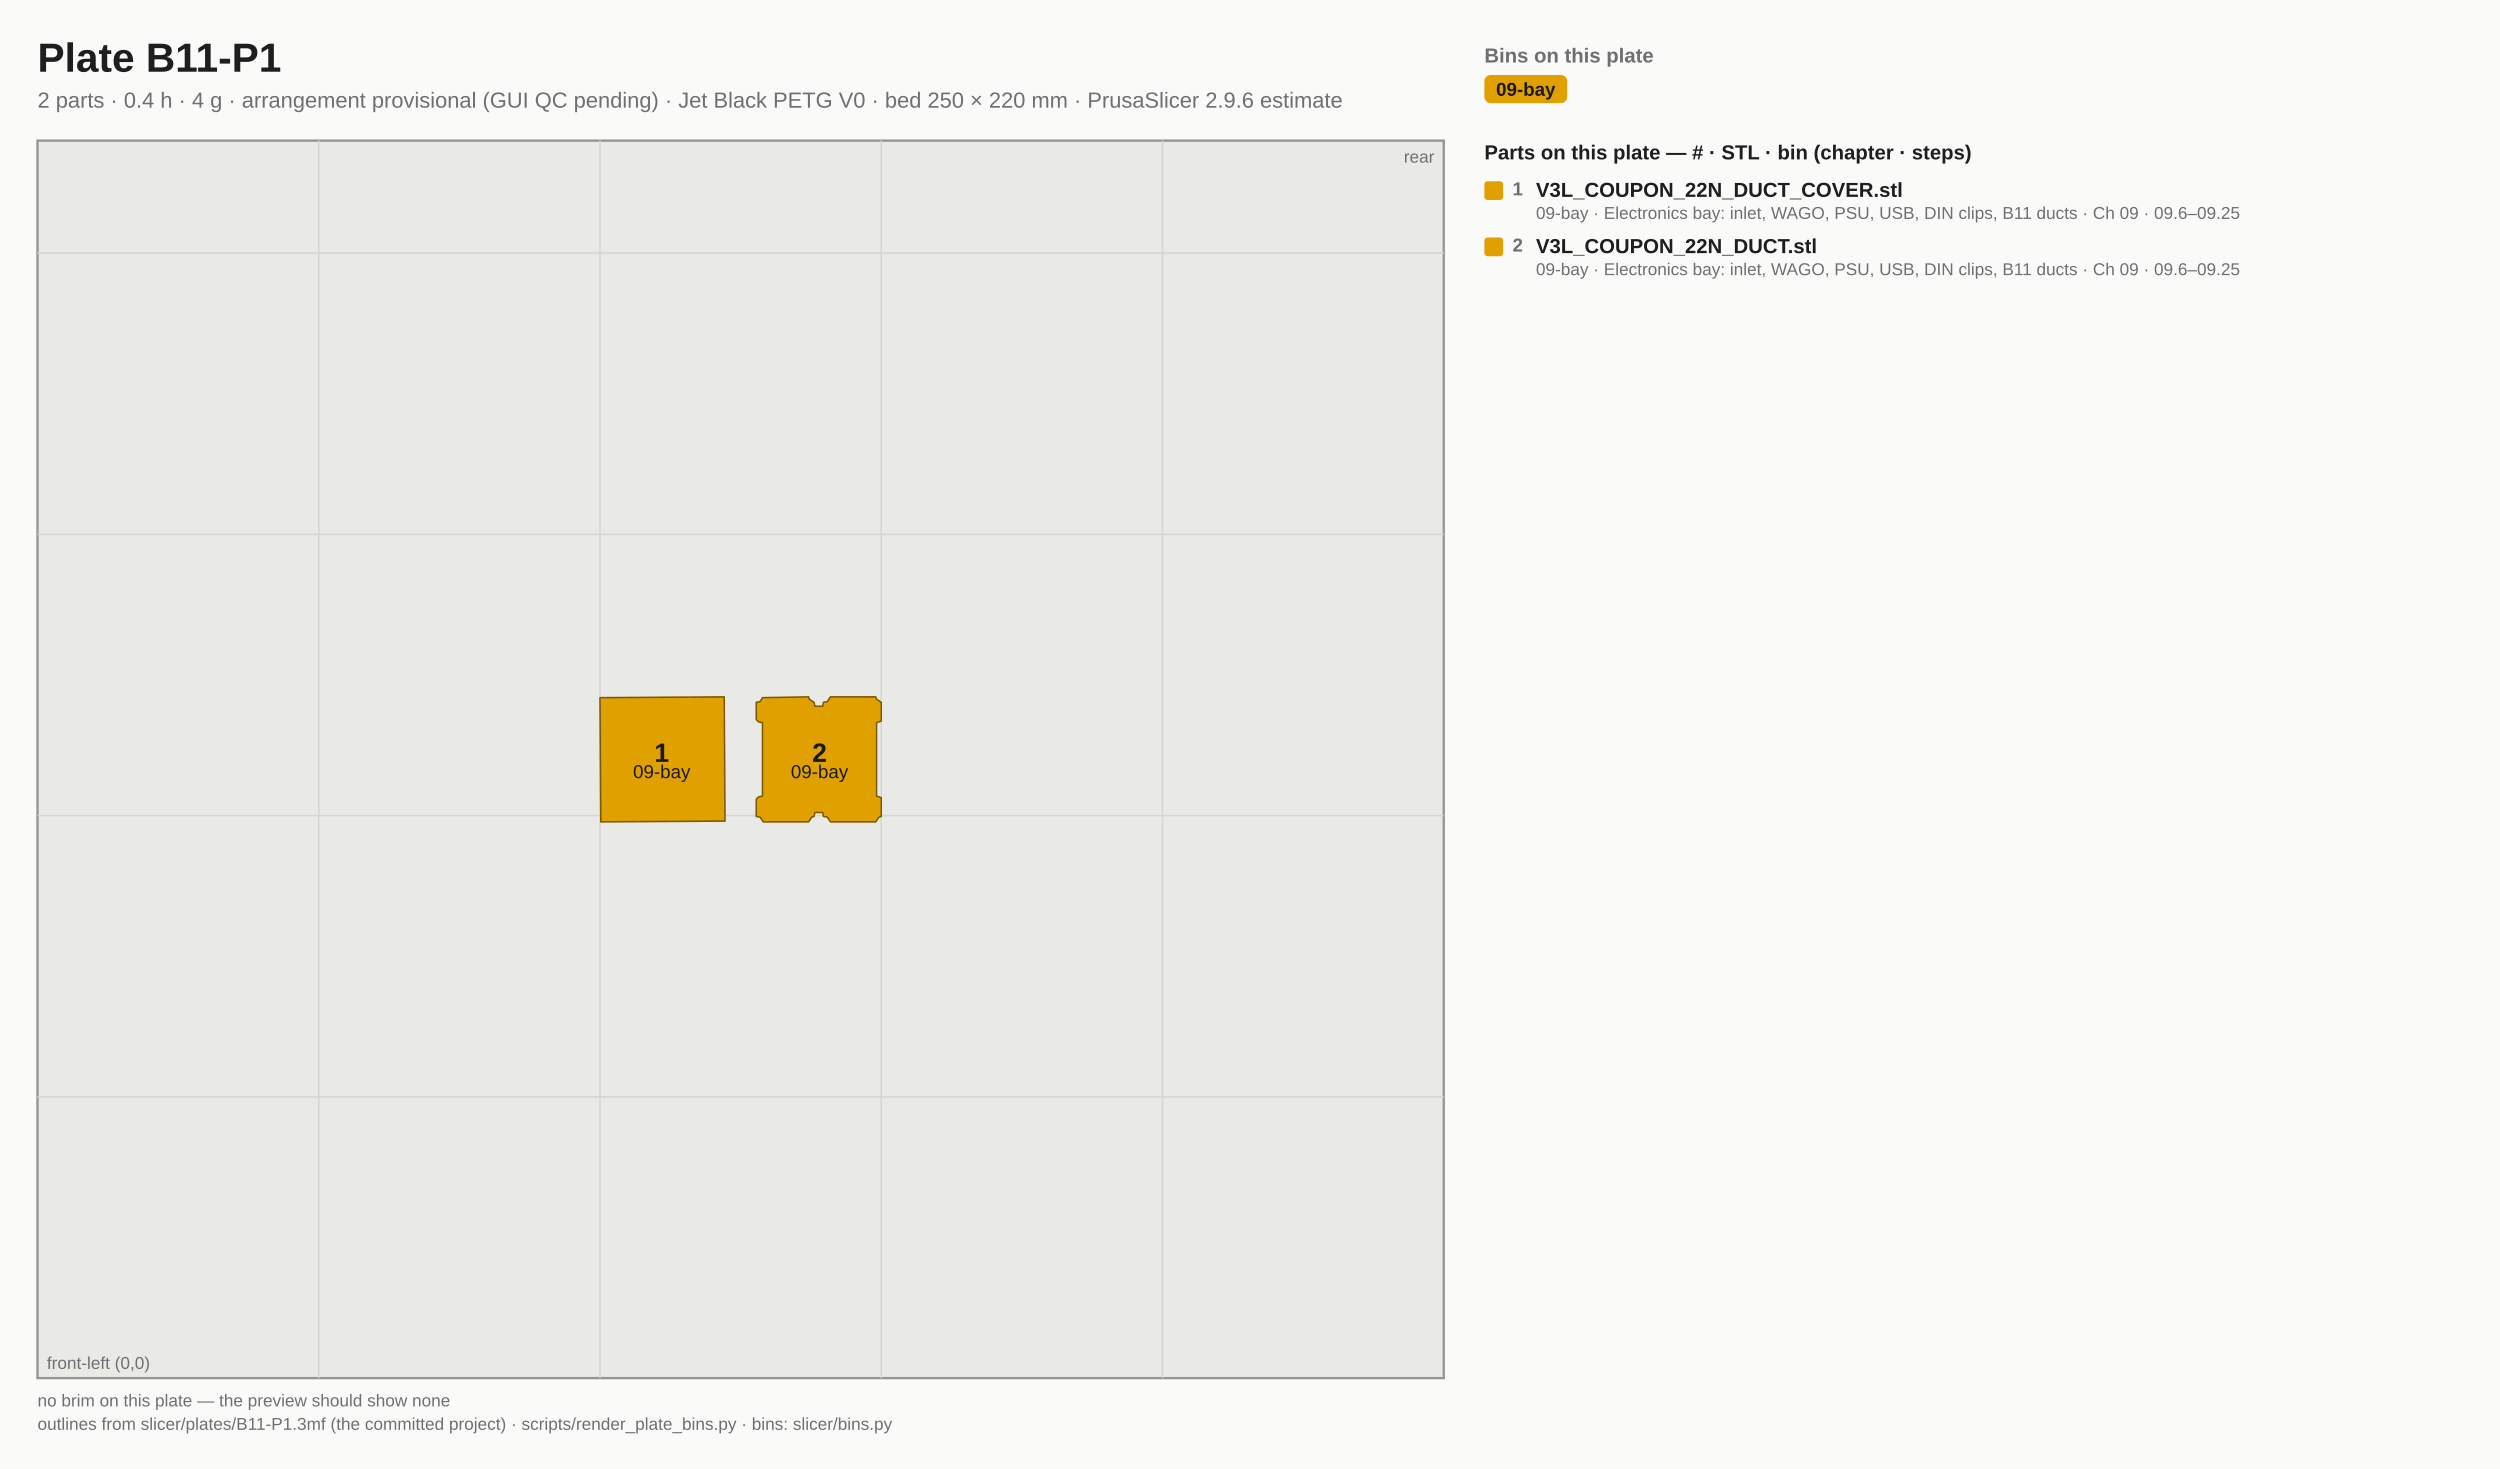
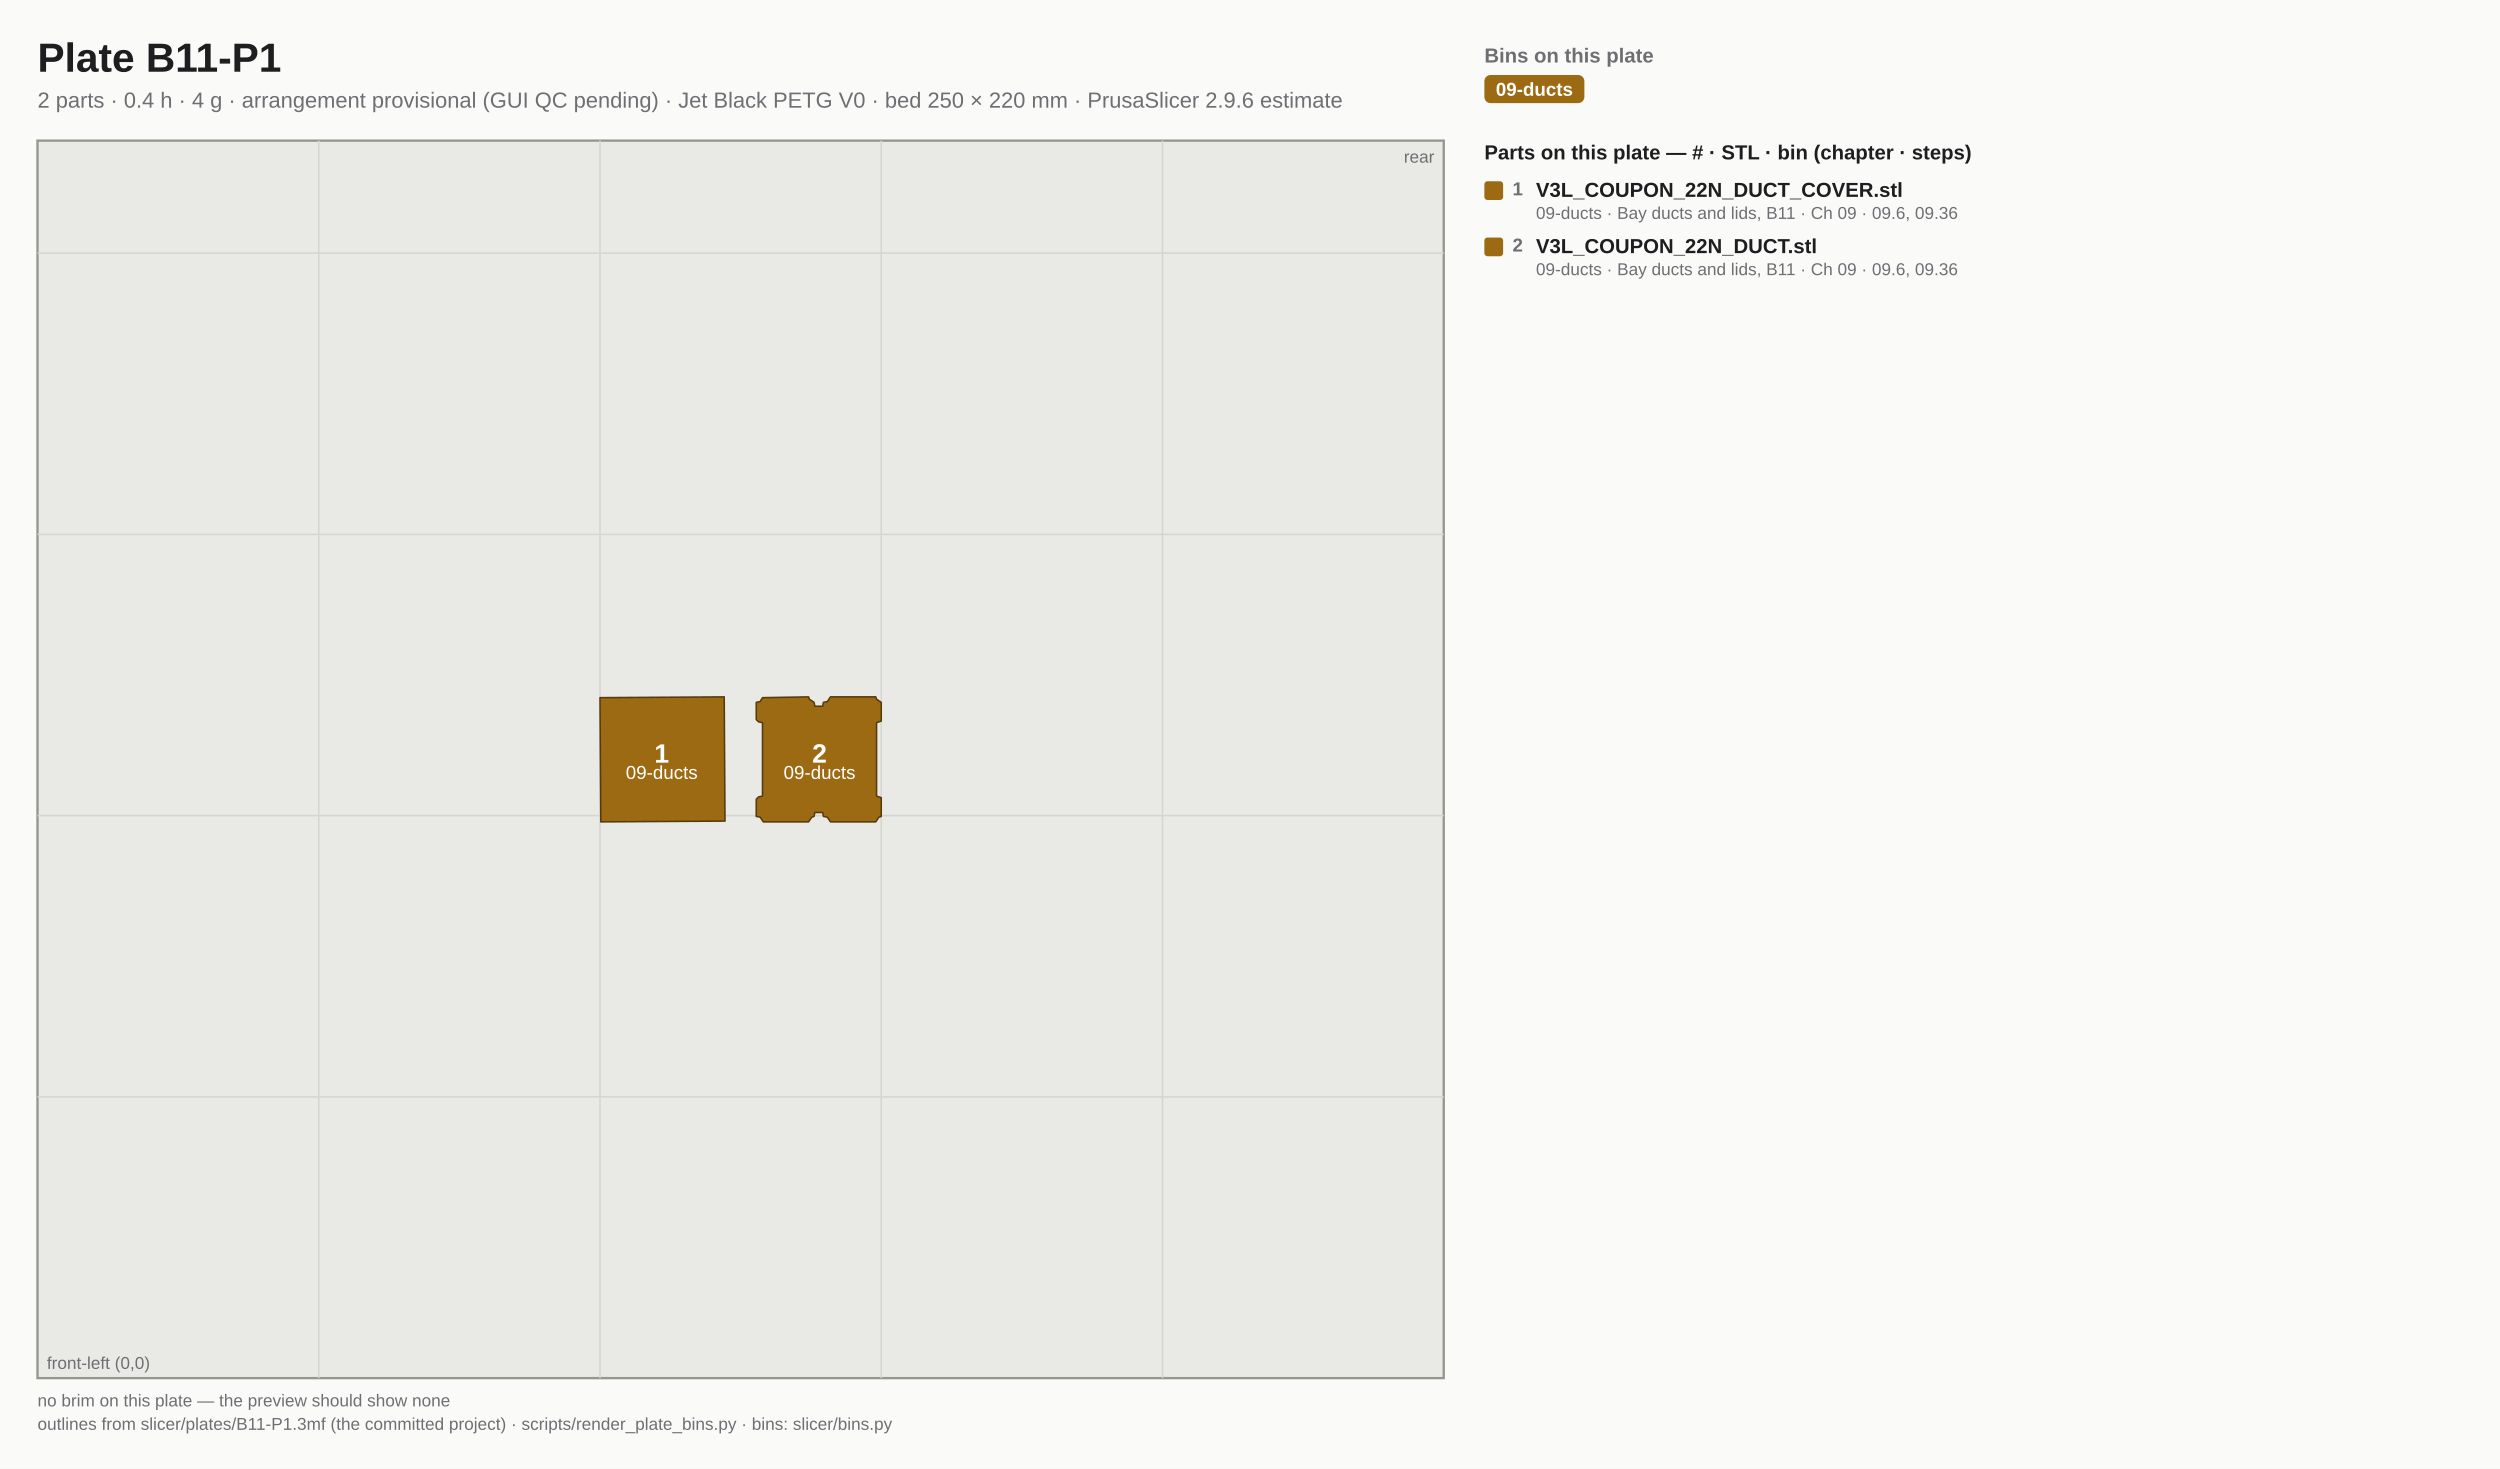
<svg xmlns="http://www.w3.org/2000/svg" width="1600" height="940" viewBox="0 0 1600 940" font-family="Arial, Helvetica, 'DejaVu Sans', sans-serif">
  <rect x="0" y="0" width="1600" height="940" fill="#fafaf9" />
  <text x="24.0" y="45.9" font-size="26" fill="#1e1e20" text-anchor="start" font-weight="bold">Plate B11-P1</text>
  <text x="24.0" y="68.9" font-size="14" fill="#6e6e73" text-anchor="start">2 parts  ·  0.4 h  ·  4 g  ·  arrangement provisional (GUI QC pending)  ·  Jet Black PETG V0  ·  bed 250 × 220 mm  ·  PrusaSlicer 2.9.6 estimate</text>
  <rect x="24.0" y="90.0" width="900.0" height="792.0" fill="#e9e9e6" stroke="#96968f" stroke-width="1.5" />
  <line x1="204.0" y1="90.0" x2="204.0" y2="882.0" stroke="#d5d5d1" stroke-width="1.0" />
  <line x1="384.0" y1="90.0" x2="384.0" y2="882.0" stroke="#d5d5d1" stroke-width="1.0" />
  <line x1="564.0" y1="90.0" x2="564.0" y2="882.0" stroke="#d5d5d1" stroke-width="1.0" />
  <line x1="744.0" y1="90.0" x2="744.0" y2="882.0" stroke="#d5d5d1" stroke-width="1.0" />
  <line x1="24.0" y1="702.0" x2="924.0" y2="702.0" stroke="#d5d5d1" stroke-width="1.0" />
  <line x1="24.0" y1="522.0" x2="924.0" y2="522.0" stroke="#d5d5d1" stroke-width="1.0" />
  <line x1="24.0" y1="342.0" x2="924.0" y2="342.0" stroke="#d5d5d1" stroke-width="1.0" />
  <line x1="24.0" y1="162.0" x2="924.0" y2="162.0" stroke="#d5d5d1" stroke-width="1.0" />
  <text x="30.0" y="876.1" font-size="11" fill="#6e6e73" text-anchor="start">front-left (0,0)</text>
  <text x="918.0" y="104.1" font-size="11" fill="#6e6e73" text-anchor="end">rear</text>
-   <path d="M488.0,446.5 517.5,446.0 518.0,447.5 521.0,449.5 521.5,452.0 526.5,452.0 527.0,449.5 529.5,449.0 531.5,446.0 560.5,446.0 561.0,447.5 564.0,449.5 564.0,461.5 561.0,462.5 561.0,509.5 564.0,510.5 564.0,522.5 562.5,523.0 560.5,526.0 531.5,526.0 529.5,523.0 527.0,522.5 526.5,520.0 521.5,520.0 521.0,522.5 519.5,523.0 517.5,526.0 488.5,526.0 486.5,523.0 484.0,522.5 484.0,511.5 485.5,510.0 488.0,509.5 488.0,462.5 485.5,462.0 484.0,460.5 484.0,449.5 486.5,449.0Z" fill-rule="evenodd" fill="#e0a100" stroke="#7b5900" stroke-width="1.0" stroke-linejoin="round" />
-   <path d="M384.0,446.5 463.5,446.0 464.0,525.5 384.5,526.0Z" fill-rule="evenodd" fill="#e0a100" stroke="#7b5900" stroke-width="1.0" stroke-linejoin="round" />
-   <text x="423.5" y="487.6" font-size="17" fill="#1a1a1e" text-anchor="middle" font-weight="bold">1</text>
-   <text x="423.5" y="498.0" font-size="12" fill="#1a1a1e" text-anchor="middle">09-bay</text>
-   <text x="524.5" y="487.6" font-size="17" fill="#1a1a1e" text-anchor="middle" font-weight="bold">2</text>
-   <text x="524.5" y="498.0" font-size="12" fill="#1a1a1e" text-anchor="middle">09-bay</text>
+   <path d="M488.0,446.5 517.5,446.0 518.0,447.5 521.0,449.5 521.5,452.0 526.5,452.0 527.0,449.5 529.5,449.0 531.5,446.0 560.5,446.0 561.0,447.5 564.0,449.5 564.0,461.5 561.0,462.5 561.0,509.5 564.0,510.5 564.0,522.5 562.5,523.0 560.5,526.0 531.5,526.0 529.5,523.0 527.0,522.5 526.5,520.0 521.5,520.0 521.0,522.5 519.5,523.0 517.5,526.0 488.5,526.0 486.5,523.0 484.0,522.5 484.0,511.5 485.5,510.0 488.0,509.5 488.0,462.5 485.5,462.0 484.0,460.5 484.0,449.5 486.5,449.0Z" fill-rule="evenodd" fill="#9c6a12" stroke="#563a0a" stroke-width="1.0" stroke-linejoin="round" />
+   <path d="M384.0,446.5 463.5,446.0 464.0,525.5 384.5,526.0Z" fill-rule="evenodd" fill="#9c6a12" stroke="#563a0a" stroke-width="1.0" stroke-linejoin="round" />
+   <text x="423.5" y="488.1" font-size="17" fill="#ffffff" text-anchor="middle" font-weight="bold">1</text>
+   <text x="423.5" y="498.5" font-size="12" fill="#ffffff" text-anchor="middle">09-ducts</text>
+   <text x="524.5" y="488.1" font-size="17" fill="#ffffff" text-anchor="middle" font-weight="bold">2</text>
+   <text x="524.5" y="498.5" font-size="12" fill="#ffffff" text-anchor="middle">09-ducts</text>
  <text x="950.0" y="40.0" font-size="13" fill="#6e6e73" text-anchor="start" font-weight="bold">Bins on this plate</text>
-   <rect x="950.0" y="48.0" width="53.0" height="18.0" rx="4.0" fill="#e0a100" />
-   <text x="976.5" y="61.3" font-size="12" fill="#1a1a1e" text-anchor="middle" font-weight="bold">09-bay</text>
+   <rect x="950.0" y="48.0" width="64.0" height="18.0" rx="4.0" fill="#9c6a12" />
+   <text x="982.0" y="61.3" font-size="12" fill="#ffffff" text-anchor="middle" font-weight="bold">09-ducts</text>
  <text x="950.0" y="102.0" font-size="13" fill="#1e1e20" text-anchor="start" font-weight="bold">Parts on this plate  —  # · STL · bin (chapter · steps)</text>
-   <rect x="950.0" y="116.0" width="12.0" height="12.0" rx="2.0" fill="#e0a100" />
+   <rect x="950.0" y="116.0" width="12.0" height="12.0" rx="2.0" fill="#9c6a12" />
  <text x="968.0" y="125.0" font-size="12" fill="#6e6e73" text-anchor="start" font-weight="bold">1</text>
  <text x="983.0" y="126.0" font-size="13" fill="#1e1e20" text-anchor="start" font-weight="bold">V3L_COUPON_22N_DUCT_COVER.stl</text>
-   <text x="983.0" y="140.1" font-size="11" fill="#6e6e73" text-anchor="start">09-bay · Electronics bay: inlet, WAGO, PSU, USB, DIN clips, B11 ducts · Ch 09 · 09.6–09.25</text>
-   <rect x="950.0" y="152.0" width="12.0" height="12.0" rx="2.0" fill="#e0a100" />
+   <text x="983.0" y="140.1" font-size="11" fill="#6e6e73" text-anchor="start">09-ducts · Bay ducts and lids, B11 · Ch 09 · 09.6, 09.36</text>
+   <rect x="950.0" y="152.0" width="12.0" height="12.0" rx="2.0" fill="#9c6a12" />
  <text x="968.0" y="161.0" font-size="12" fill="#6e6e73" text-anchor="start" font-weight="bold">2</text>
  <text x="983.0" y="162.0" font-size="13" fill="#1e1e20" text-anchor="start" font-weight="bold">V3L_COUPON_22N_DUCT.stl</text>
-   <text x="983.0" y="176.1" font-size="11" fill="#6e6e73" text-anchor="start">09-bay · Electronics bay: inlet, WAGO, PSU, USB, DIN clips, B11 ducts · Ch 09 · 09.6–09.25</text>
+   <text x="983.0" y="176.1" font-size="11" fill="#6e6e73" text-anchor="start">09-ducts · Bay ducts and lids, B11 · Ch 09 · 09.6, 09.36</text>
  <text x="24.0" y="900.1" font-size="11" fill="#6e6e73" text-anchor="start">no brim on this plate — the preview should show none</text>
  <text x="24.0" y="915.1" font-size="11" fill="#6e6e73" text-anchor="start">outlines from slicer/plates/B11-P1.3mf (the committed project) · scripts/render_plate_bins.py · bins: slicer/bins.py</text>
</svg>
